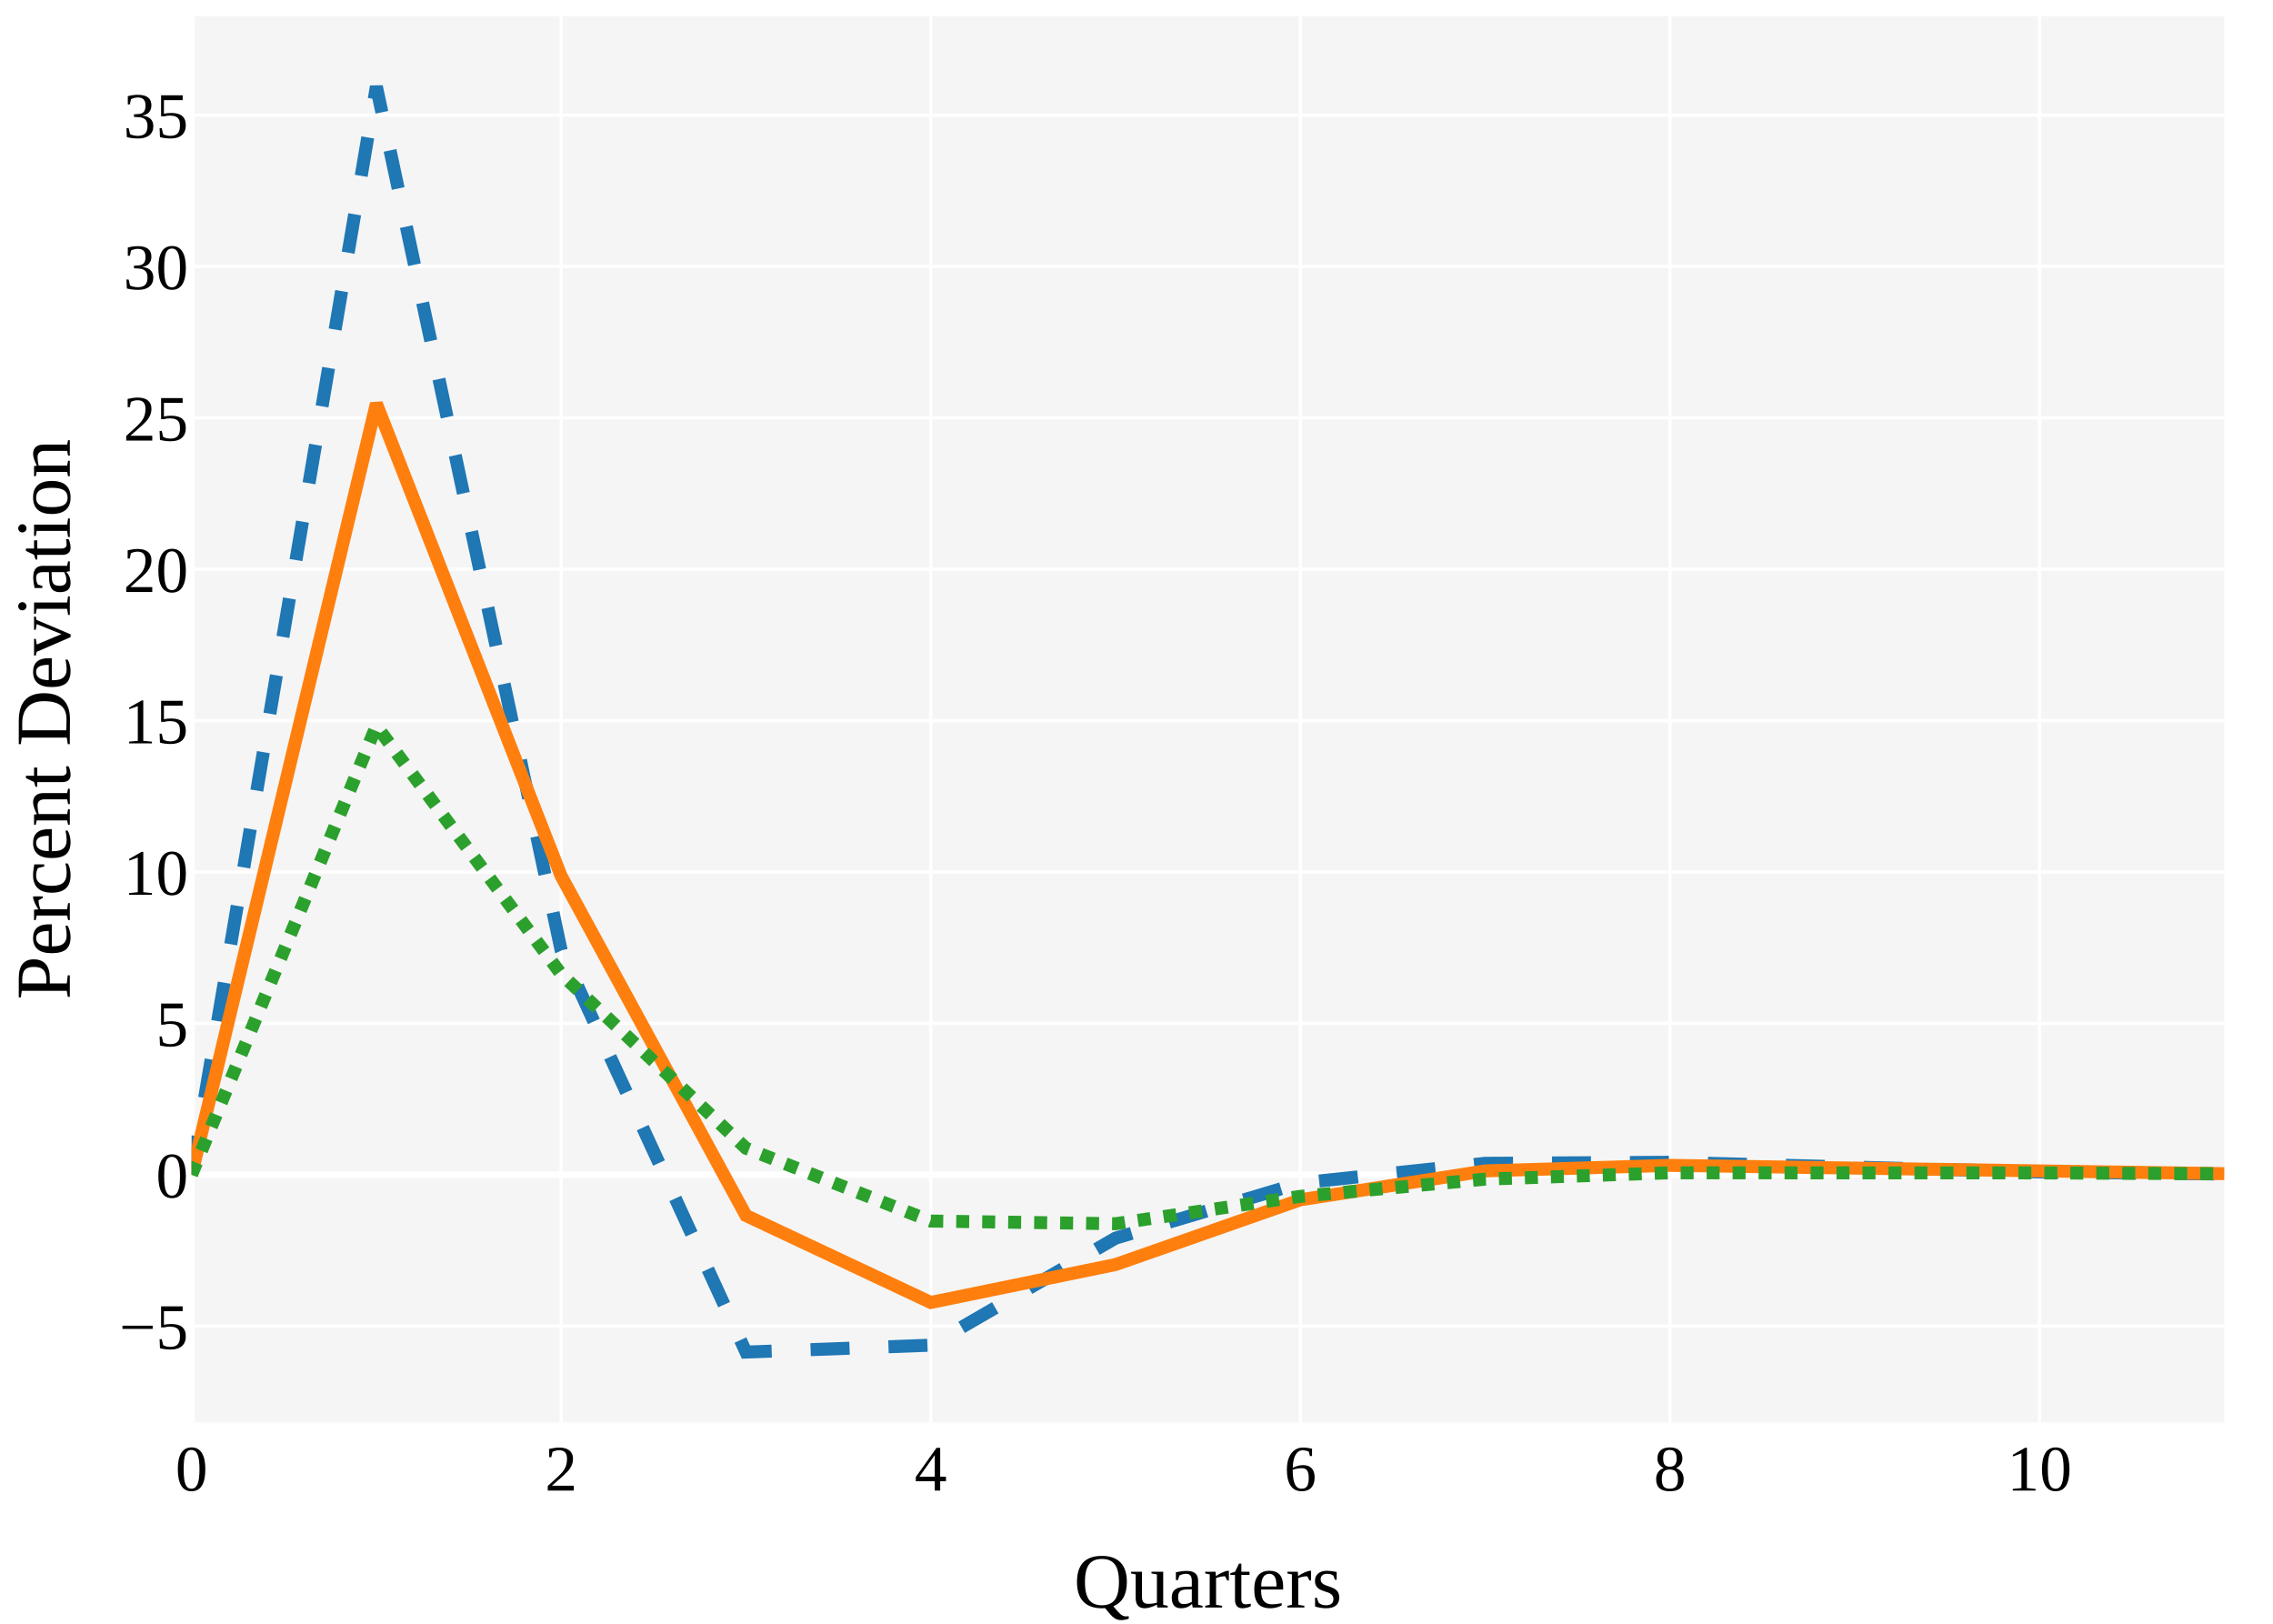
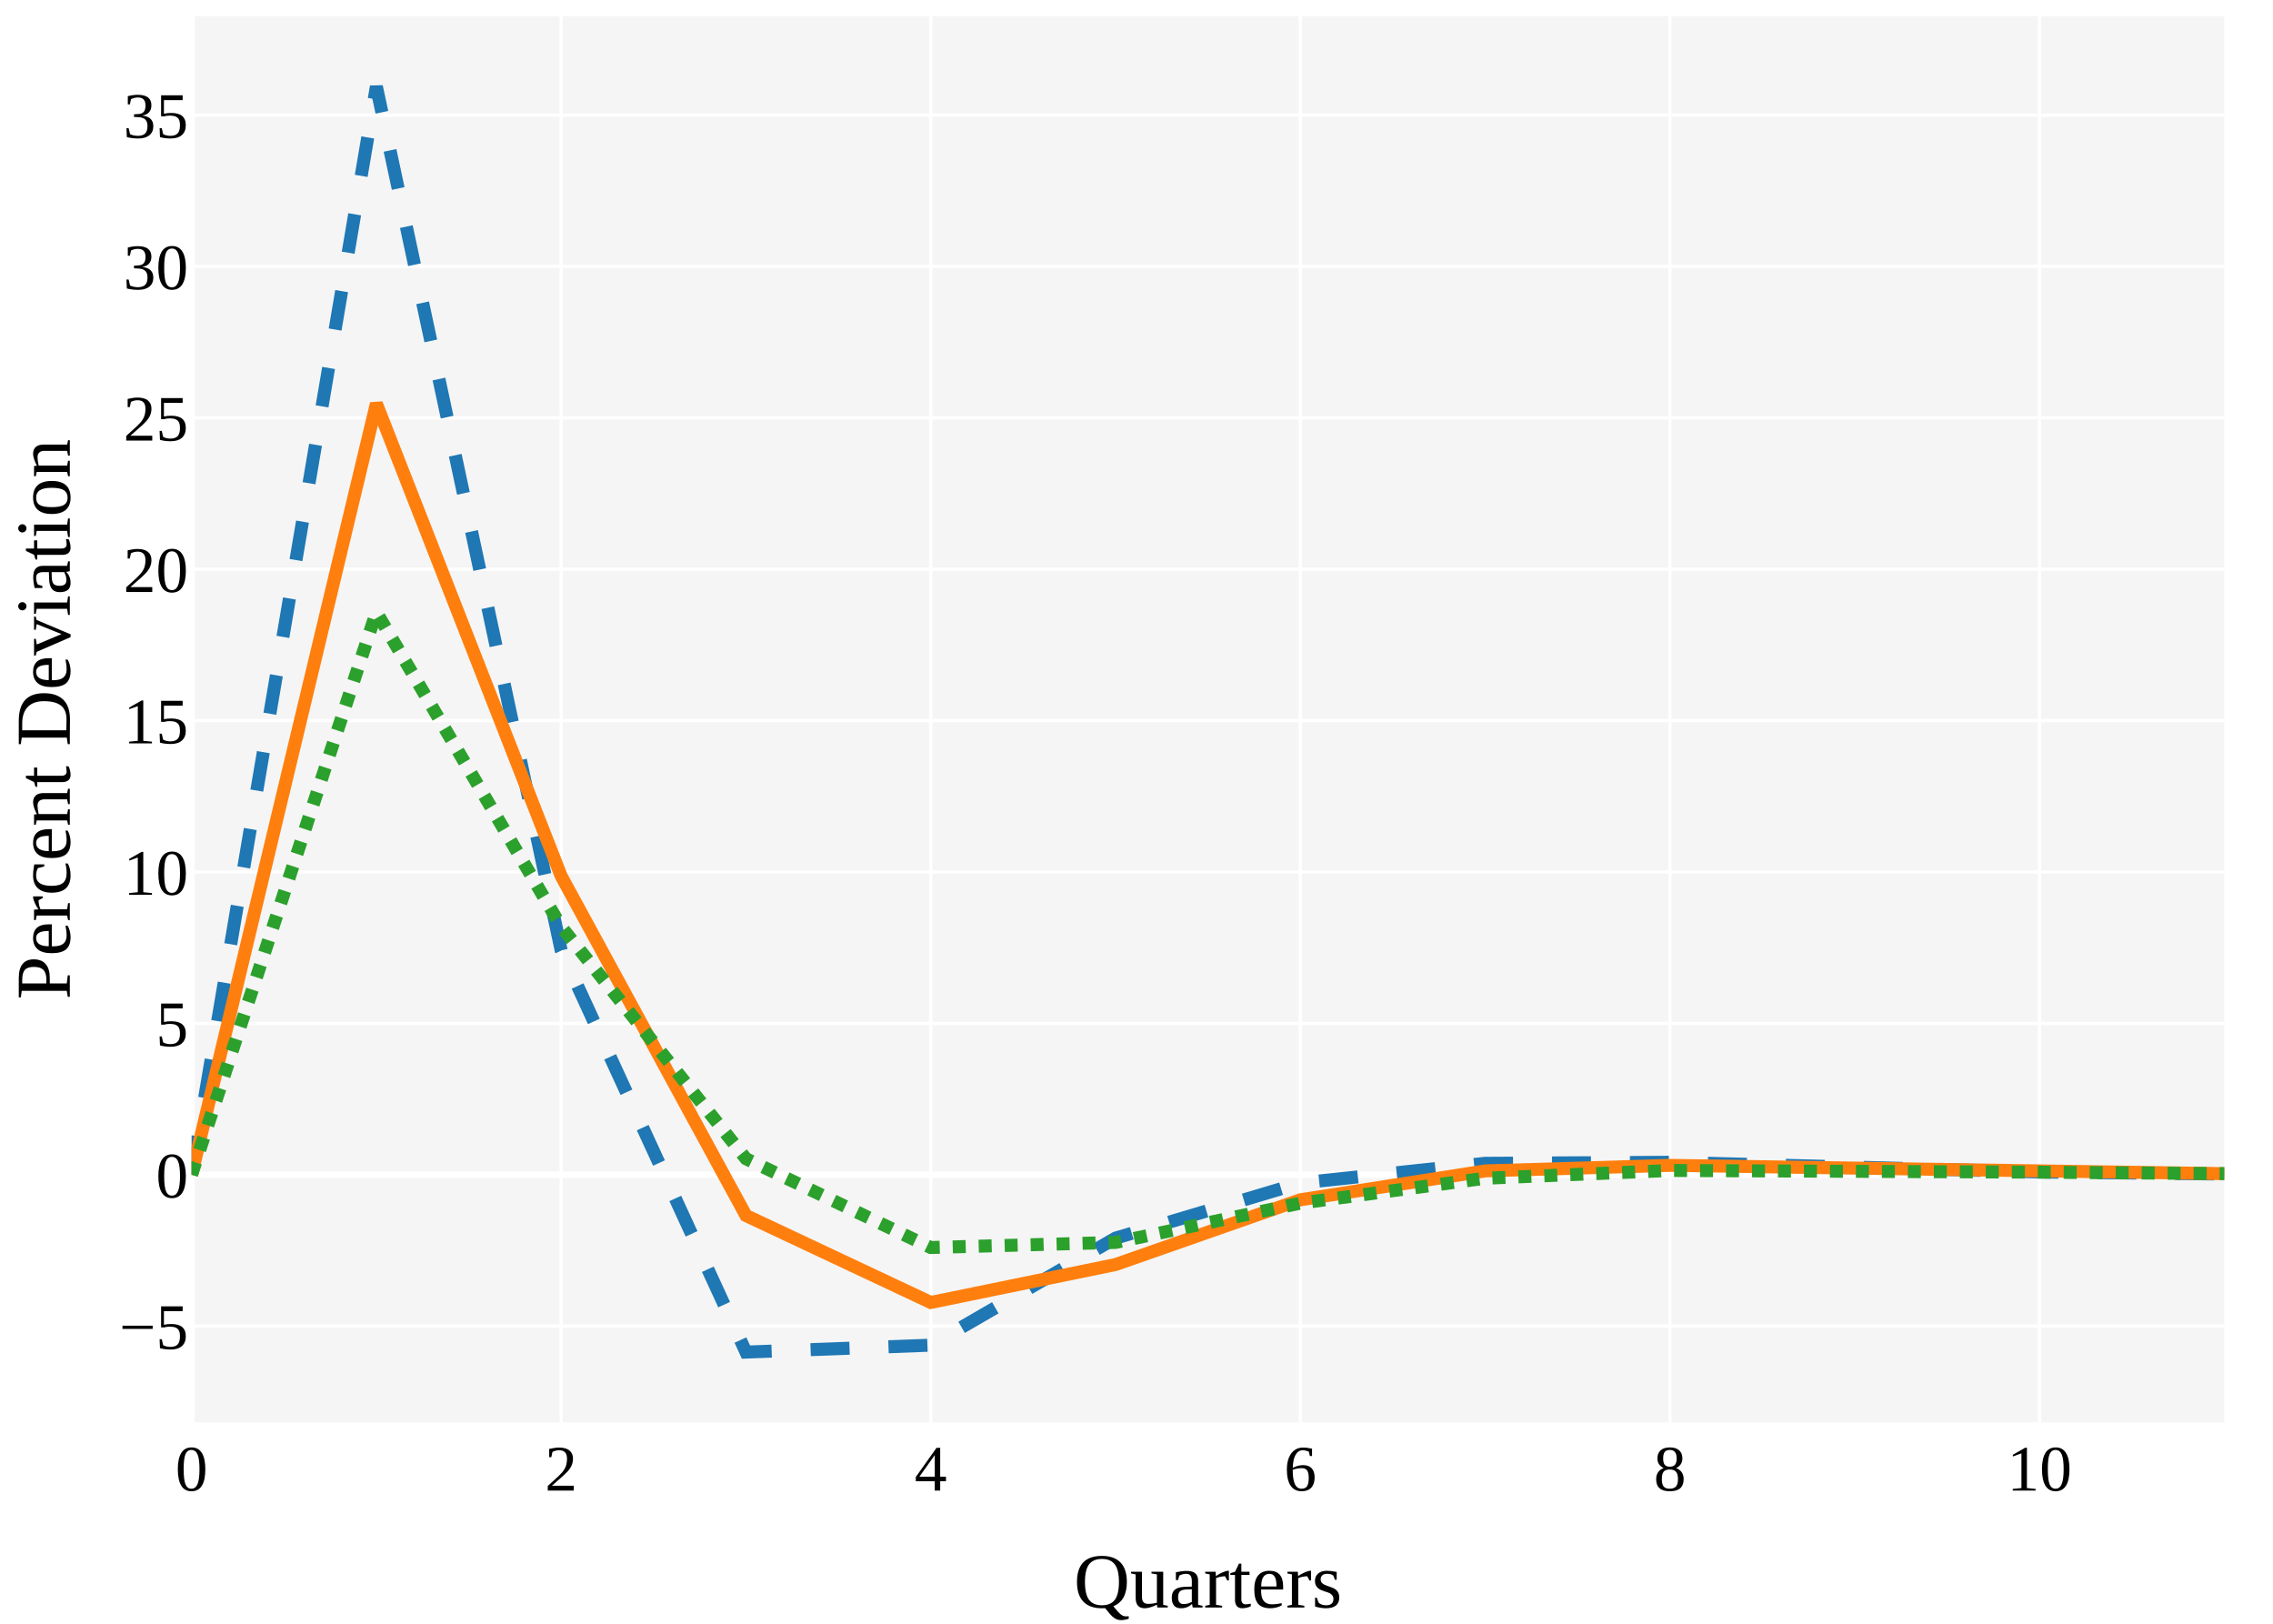
<svg xmlns="http://www.w3.org/2000/svg" class="main-svg" width="700" height="500" style="" viewBox="0 0 700 500">
  <rect x="0" y="0" width="700" height="500" style="fill: rgb(255, 255, 255); fill-opacity: 1;" />
-   <defs id="defs-3fd805">
+   <defs id="defs-238624">
    <g class="clips">
-       <clipPath id="clip3fd805xyplot" class="plotclip">
+       <clipPath id="clip238624xyplot" class="plotclip">
        <rect width="626" height="433" />
      </clipPath>
-       <clipPath class="axesclip" id="clip3fd805x">
+       <clipPath class="axesclip" id="clip238624x">
        <rect x="59" y="0" width="626" height="500" />
      </clipPath>
-       <clipPath class="axesclip" id="clip3fd805y">
+       <clipPath class="axesclip" id="clip238624y">
        <rect x="0" y="5" width="700" height="433" />
      </clipPath>
-       <clipPath class="axesclip" id="clip3fd805xy">
+       <clipPath class="axesclip" id="clip238624xy">
        <rect x="59" y="5" width="626" height="433" />
      </clipPath>
    </g>
    <g class="gradients" />
    <g class="patterns" />
  </defs>
  <g class="bglayer">
    <rect class="bg" x="59" y="5" width="626" height="433" style="fill: rgb(245, 245, 245); fill-opacity: 1; stroke-width: 0;" />
  </g>
  <g class="layer-below">
    <g class="imagelayer" />
    <g class="shapelayer" />
  </g>
  <g class="cartesianlayer">
    <g class="subplot xy">
      <g class="layer-subplot">
        <g class="shapelayer" />
        <g class="imagelayer" />
      </g>
      <g class="minor-gridlayer">
        <g class="x" />
        <g class="y" />
      </g>
      <g class="gridlayer">
        <g class="x">
          <path class="xgrid crisp" transform="translate(172.82,0)" d="M0,5v433" style="stroke: rgb(255, 255, 255); stroke-opacity: 1; stroke-width: 1px;" />
          <path class="xgrid crisp" transform="translate(286.64,0)" d="M0,5v433" style="stroke: rgb(255, 255, 255); stroke-opacity: 1; stroke-width: 1px;" />
          <path class="xgrid crisp" transform="translate(400.45,0)" d="M0,5v433" style="stroke: rgb(255, 255, 255); stroke-opacity: 1; stroke-width: 1px;" />
          <path class="xgrid crisp" transform="translate(514.27,0)" d="M0,5v433" style="stroke: rgb(255, 255, 255); stroke-opacity: 1; stroke-width: 1px;" />
          <path class="xgrid crisp" transform="translate(628.09,0)" d="M0,5v433" style="stroke: rgb(255, 255, 255); stroke-opacity: 1; stroke-width: 1px;" />
        </g>
        <g class="y">
          <path class="ygrid crisp" transform="translate(0,408.36)" d="M59,0h626" style="stroke: rgb(255, 255, 255); stroke-opacity: 1; stroke-width: 1px;" />
          <path class="ygrid crisp" transform="translate(0,315.13)" d="M59,0h626" style="stroke: rgb(255, 255, 255); stroke-opacity: 1; stroke-width: 1px;" />
          <path class="ygrid crisp" transform="translate(0,268.52)" d="M59,0h626" style="stroke: rgb(255, 255, 255); stroke-opacity: 1; stroke-width: 1px;" />
          <path class="ygrid crisp" transform="translate(0,221.9)" d="M59,0h626" style="stroke: rgb(255, 255, 255); stroke-opacity: 1; stroke-width: 1px;" />
          <path class="ygrid crisp" transform="translate(0,175.29)" d="M59,0h626" style="stroke: rgb(255, 255, 255); stroke-opacity: 1; stroke-width: 1px;" />
          <path class="ygrid crisp" transform="translate(0,128.67)" d="M59,0h626" style="stroke: rgb(255, 255, 255); stroke-opacity: 1; stroke-width: 1px;" />
          <path class="ygrid crisp" transform="translate(0,82.05)" d="M59,0h626" style="stroke: rgb(255, 255, 255); stroke-opacity: 1; stroke-width: 1px;" />
          <path class="ygrid crisp" transform="translate(0,35.44)" d="M59,0h626" style="stroke: rgb(255, 255, 255); stroke-opacity: 1; stroke-width: 1px;" />
        </g>
      </g>
      <g class="zerolinelayer">
        <path class="xzl zl crisp" transform="translate(59,0)" d="M0,5v433" style="stroke: rgb(255, 255, 255); stroke-opacity: 1; stroke-width: 2px;" />
        <path class="yzl zl crisp" transform="translate(0,361.75)" d="M59,0h626" style="stroke: rgb(255, 255, 255); stroke-opacity: 1; stroke-width: 2px;" />
      </g>
      <path class="xlines-below" />
      <path class="ylines-below" />
      <g class="overlines-below" />
      <g class="xaxislayer-below" />
      <g class="yaxislayer-below" />
      <g class="overaxes-below" />
-       <g class="plot" transform="translate(59,5)" clip-path="url(#clip3fd805xyplot)">
+       <g class="plot" transform="translate(59,5)" clip-path="url(#clip238624xyplot)">
        <g class="scatterlayer mlayer">
-           <g class="trace scatter trace7b51ae" style="stroke-miterlimit: 2; opacity: 1;">
+           <g class="trace scatter trace592b1a" style="stroke-miterlimit: 2; opacity: 1;">
            <g class="fills" />
            <g class="errorbars" />
            <g class="lines">
              <path class="js-line" d="M0,356.75L56.91,21.65L113.82,287.65L170.73,411.35L227.64,409.22L284.55,376.26L341.45,359.29L398.36,353.22L455.27,352.9L569.09,355.89L626,356.53" style="vector-effect: non-scaling-stroke; fill: none; stroke: rgb(31, 119, 180); stroke-opacity: 1; stroke-width: 4px; opacity: 1; stroke-dasharray: 12px, 12px;" />
            </g>
            <g class="points" />
            <g class="text" />
          </g>
-           <g class="trace scatter trace003fb6" style="stroke-miterlimit: 2; opacity: 1;">
+           <g class="trace scatter traceb3ce68" style="stroke-miterlimit: 2; opacity: 1;">
            <g class="fills" />
            <g class="errorbars" />
            <g class="lines">
              <path class="js-line" d="M0,356.75L56.91,119.31L113.82,264.76L170.73,369.3L227.64,396.07L284.55,384.39L341.45,364.45L398.36,355.56L455.27,353.85L626,356.41" style="vector-effect: non-scaling-stroke; fill: none; stroke: rgb(255, 127, 14); stroke-opacity: 1; stroke-width: 4px; opacity: 1;" />
            </g>
            <g class="points" />
            <g class="text" />
          </g>
-           <g class="trace scatter tracea14b67" style="stroke-miterlimit: 2; opacity: 1;">
+           <g class="trace scatter tracee607b1" style="stroke-miterlimit: 2; opacity: 1;">
            <g class="fills" />
            <g class="errorbars" />
            <g class="lines">
-               <path class="js-line" d="M0,356.75L56.91,218.51L113.82,294.97L170.73,348.57L227.64,371L284.55,371.82L341.45,363.4L398.36,358.1L455.27,356.14L569.09,356.17L626,356.44" style="vector-effect: non-scaling-stroke; fill: none; stroke: rgb(44, 160, 44); stroke-opacity: 1; stroke-width: 4px; opacity: 1; stroke-dasharray: 4px, 4px;" />
+               <path class="js-line" d="M0,356.75L56.91,183.47L113.82,280.34L170.73,351.8L227.64,379.15L284.55,377.58L341.45,365.49L398.36,357.82L455.27,355.43L569.09,355.95L626,356.4" style="vector-effect: non-scaling-stroke; fill: none; stroke: rgb(44, 160, 44); stroke-opacity: 1; stroke-width: 4px; opacity: 1; stroke-dasharray: 4px, 4px;" />
            </g>
            <g class="points" />
            <g class="text" />
          </g>
        </g>
      </g>
      <g class="overplot" />
      <path class="xlines-above crisp" d="M0,0" style="fill: none;" />
      <path class="ylines-above crisp" d="M0,0" style="fill: none;" />
      <g class="overlines-above" />
      <g class="xaxislayer-above">
        <g class="xtick">
          <text text-anchor="middle" x="0" y="459" transform="translate(59,0)" style="font-family: 'Times New Roman'; font-size: 20px; fill: rgb(0, 0, 0); fill-opacity: 1; white-space: pre; opacity: 1;">0</text>
        </g>
        <g class="xtick">
          <text text-anchor="middle" x="0" y="459" style="font-family: 'Times New Roman'; font-size: 20px; fill: rgb(0, 0, 0); fill-opacity: 1; white-space: pre; opacity: 1;" transform="translate(172.82,0)">2</text>
        </g>
        <g class="xtick">
          <text text-anchor="middle" x="0" y="459" style="font-family: 'Times New Roman'; font-size: 20px; fill: rgb(0, 0, 0); fill-opacity: 1; white-space: pre; opacity: 1;" transform="translate(286.64,0)">4</text>
        </g>
        <g class="xtick">
          <text text-anchor="middle" x="0" y="459" style="font-family: 'Times New Roman'; font-size: 20px; fill: rgb(0, 0, 0); fill-opacity: 1; white-space: pre; opacity: 1;" transform="translate(400.45,0)">6</text>
        </g>
        <g class="xtick">
          <text text-anchor="middle" x="0" y="459" style="font-family: 'Times New Roman'; font-size: 20px; fill: rgb(0, 0, 0); fill-opacity: 1; white-space: pre; opacity: 1;" transform="translate(514.27,0)">8</text>
        </g>
        <g class="xtick">
          <text text-anchor="middle" x="0" y="459" style="font-family: 'Times New Roman'; font-size: 20px; fill: rgb(0, 0, 0); fill-opacity: 1; white-space: pre; opacity: 1;" transform="translate(628.09,0)">10</text>
        </g>
      </g>
      <g class="yaxislayer-above">
        <g class="ytick">
          <text text-anchor="end" x="58" y="7" transform="translate(0,408.36)" style="font-family: 'Times New Roman'; font-size: 20px; fill: rgb(0, 0, 0); fill-opacity: 1; white-space: pre; opacity: 1;">−5</text>
        </g>
        <g class="ytick">
          <text text-anchor="end" x="58" y="7" style="font-family: 'Times New Roman'; font-size: 20px; fill: rgb(0, 0, 0); fill-opacity: 1; white-space: pre; opacity: 1;" transform="translate(0,361.75)">0</text>
        </g>
        <g class="ytick">
          <text text-anchor="end" x="58" y="7" style="font-family: 'Times New Roman'; font-size: 20px; fill: rgb(0, 0, 0); fill-opacity: 1; white-space: pre; opacity: 1;" transform="translate(0,315.13)">5</text>
        </g>
        <g class="ytick">
          <text text-anchor="end" x="58" y="7" style="font-family: 'Times New Roman'; font-size: 20px; fill: rgb(0, 0, 0); fill-opacity: 1; white-space: pre; opacity: 1;" transform="translate(0,268.52)">10</text>
        </g>
        <g class="ytick">
          <text text-anchor="end" x="58" y="7" style="font-family: 'Times New Roman'; font-size: 20px; fill: rgb(0, 0, 0); fill-opacity: 1; white-space: pre; opacity: 1;" transform="translate(0,221.9)">15</text>
        </g>
        <g class="ytick">
          <text text-anchor="end" x="58" y="7" style="font-family: 'Times New Roman'; font-size: 20px; fill: rgb(0, 0, 0); fill-opacity: 1; white-space: pre; opacity: 1;" transform="translate(0,175.29)">20</text>
        </g>
        <g class="ytick">
          <text text-anchor="end" x="58" y="7" style="font-family: 'Times New Roman'; font-size: 20px; fill: rgb(0, 0, 0); fill-opacity: 1; white-space: pre; opacity: 1;" transform="translate(0,128.67)">25</text>
        </g>
        <g class="ytick">
          <text text-anchor="end" x="58" y="7" style="font-family: 'Times New Roman'; font-size: 20px; fill: rgb(0, 0, 0); fill-opacity: 1; white-space: pre; opacity: 1;" transform="translate(0,82.05)">30</text>
        </g>
        <g class="ytick">
          <text text-anchor="end" x="58" y="7" style="font-family: 'Times New Roman'; font-size: 20px; fill: rgb(0, 0, 0); fill-opacity: 1; white-space: pre; opacity: 1;" transform="translate(0,35.44)">35</text>
        </g>
      </g>
      <g class="overaxes-above" />
    </g>
  </g>
  <g class="polarlayer" />
  <g class="smithlayer" />
  <g class="ternarylayer" />
  <g class="geolayer" />
  <g class="funnelarealayer" />
  <g class="pielayer" />
  <g class="iciclelayer" />
  <g class="treemaplayer" />
  <g class="sunburstlayer" />
  <g class="glimages" />
-   <defs id="topdefs-3fd805">
+   <defs id="topdefs-238624">
    <g class="clips" />
  </defs>
  <g class="layer-above">
    <g class="imagelayer" />
    <g class="shapelayer" />
  </g>
  <g class="infolayer">
    <g class="g-gtitle" />
    <g class="g-xtitle" transform="translate(0,-0.3)">
      <text class="xtitle" x="372" y="495.3" text-anchor="middle" style="font-family: 'Times New Roman'; font-size: 24px; fill: rgb(0, 0, 0); opacity: 1; font-weight: normal; white-space: pre;">Quarters</text>
    </g>
    <g class="g-ytitle" transform="translate(16.58105,0)">
      <text class="ytitle" transform="rotate(-90,4.91875,221.5)" x="4.919" y="221.5" text-anchor="middle" style="font-family: 'Times New Roman'; font-size: 24px; fill: rgb(0, 0, 0); opacity: 1; font-weight: normal; white-space: pre;">Percent Deviation</text>
    </g>
  </g>
</svg>
